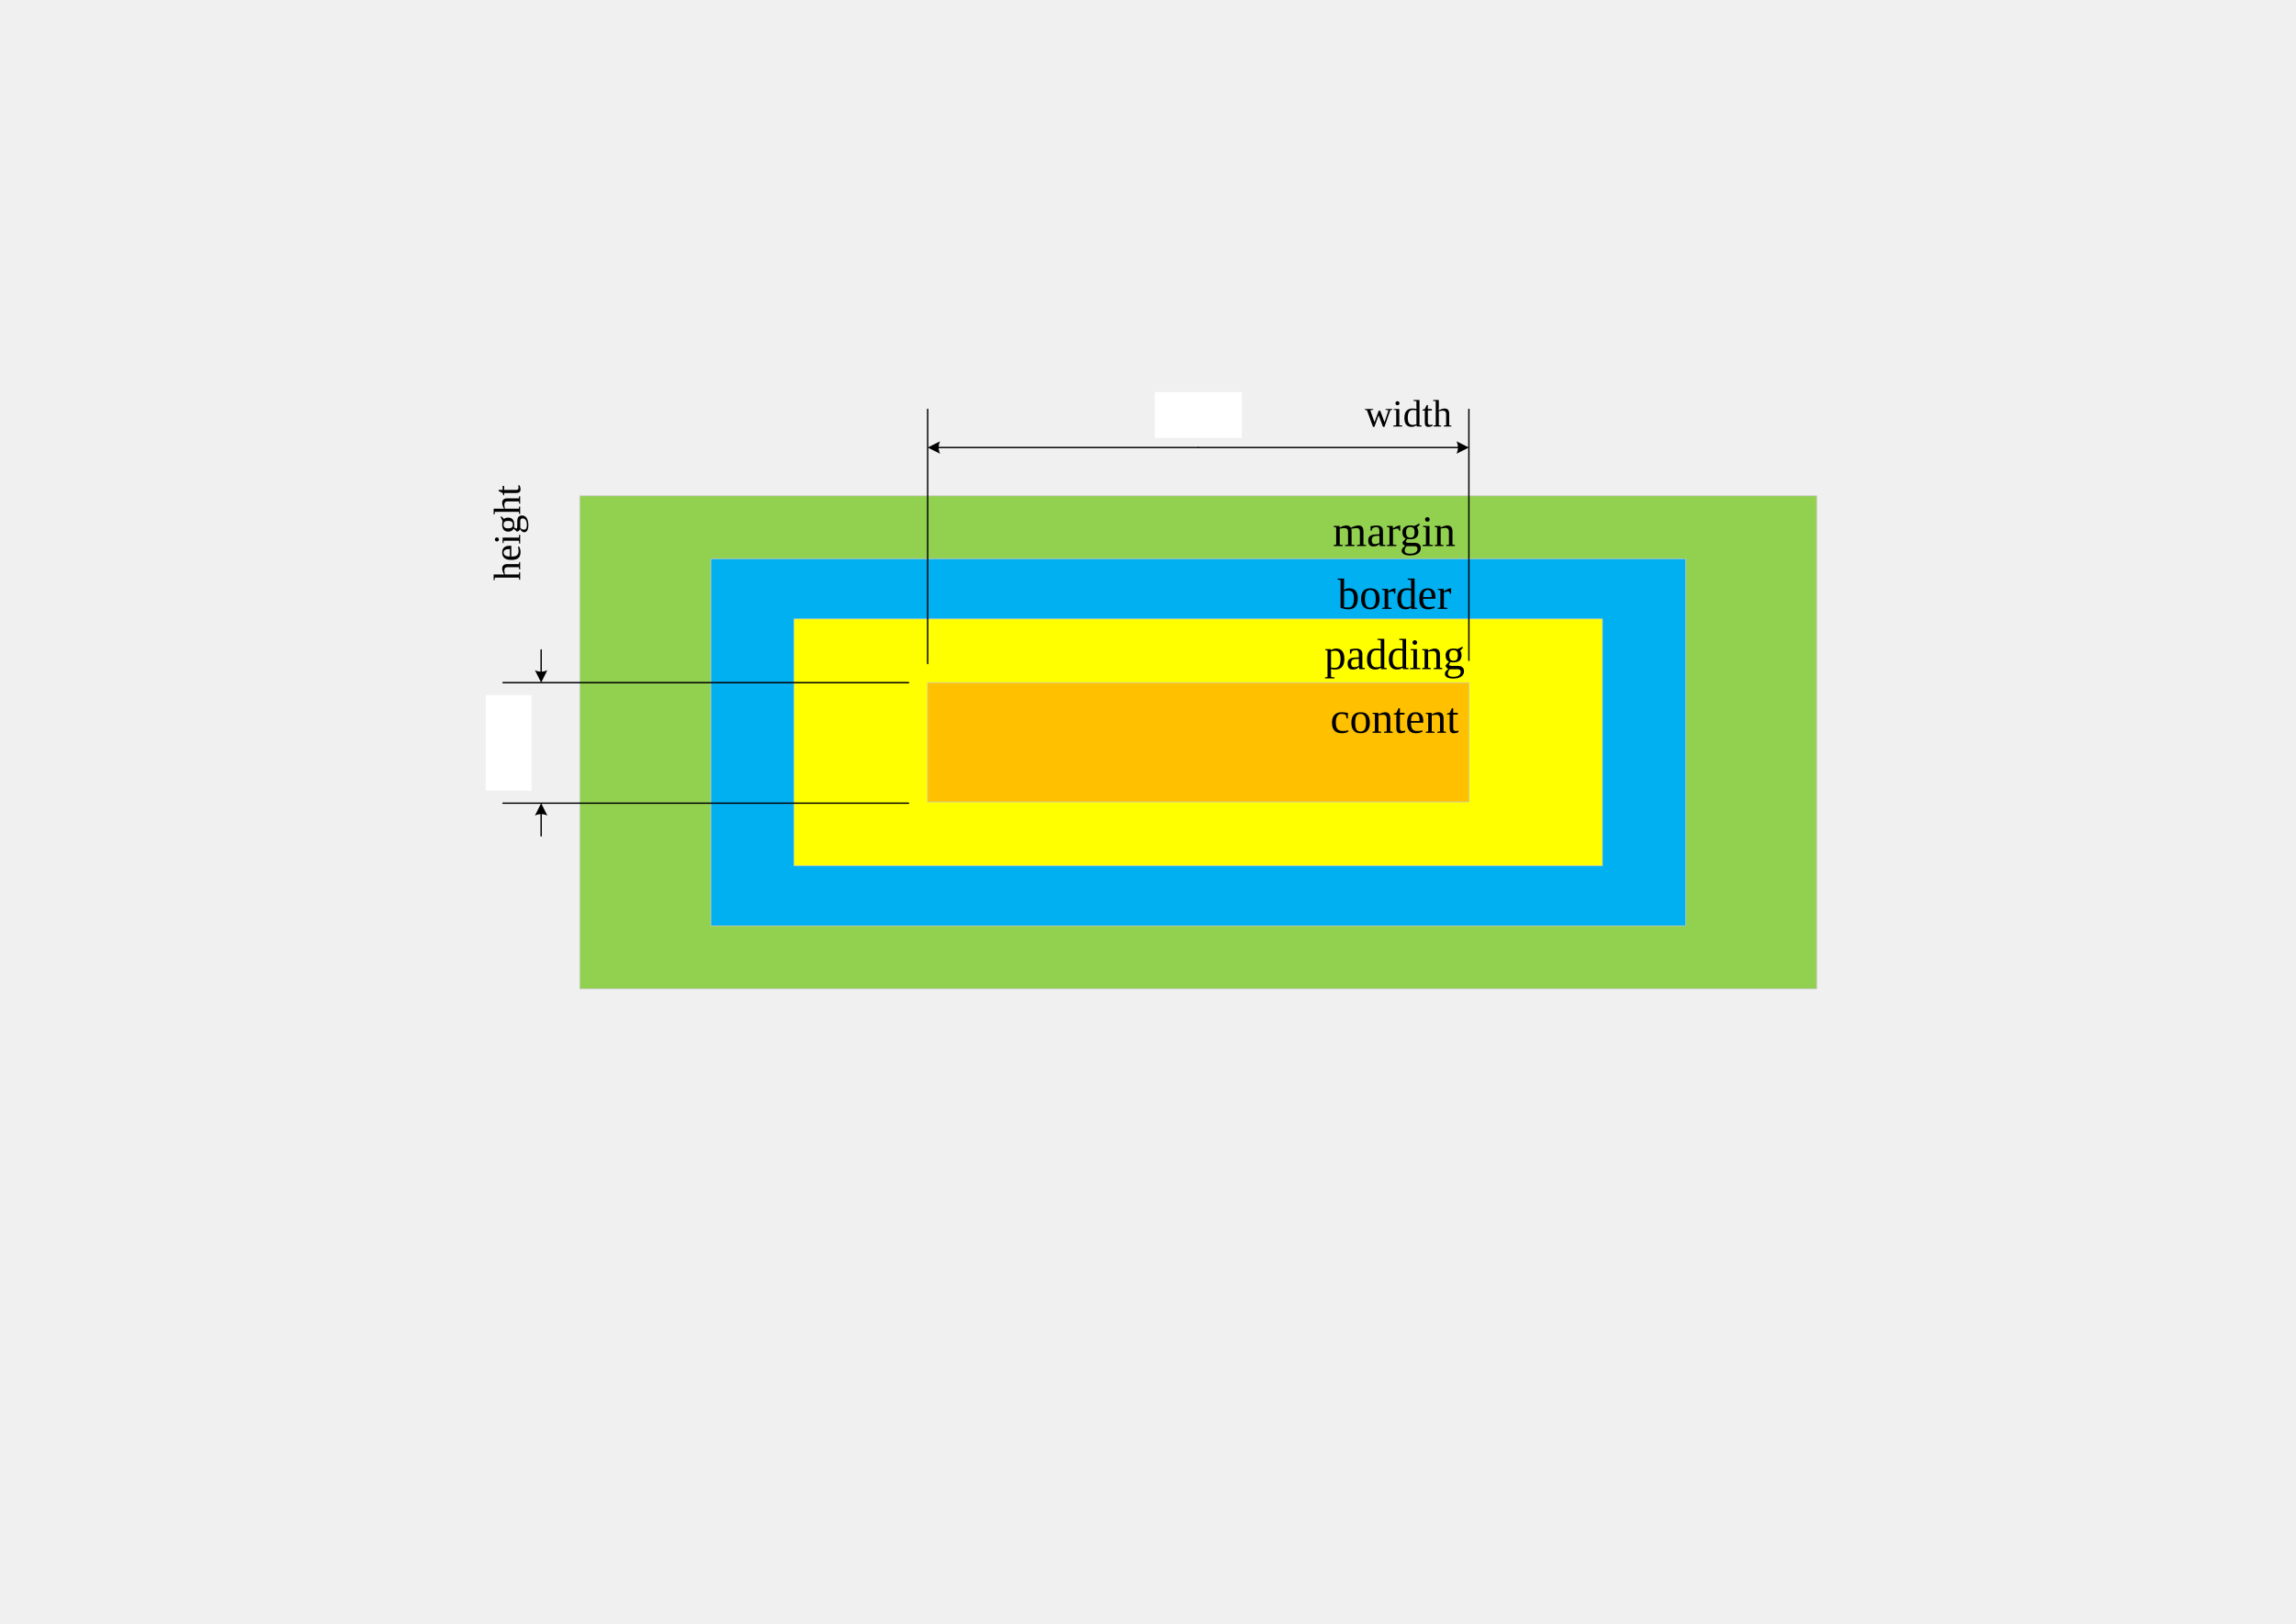
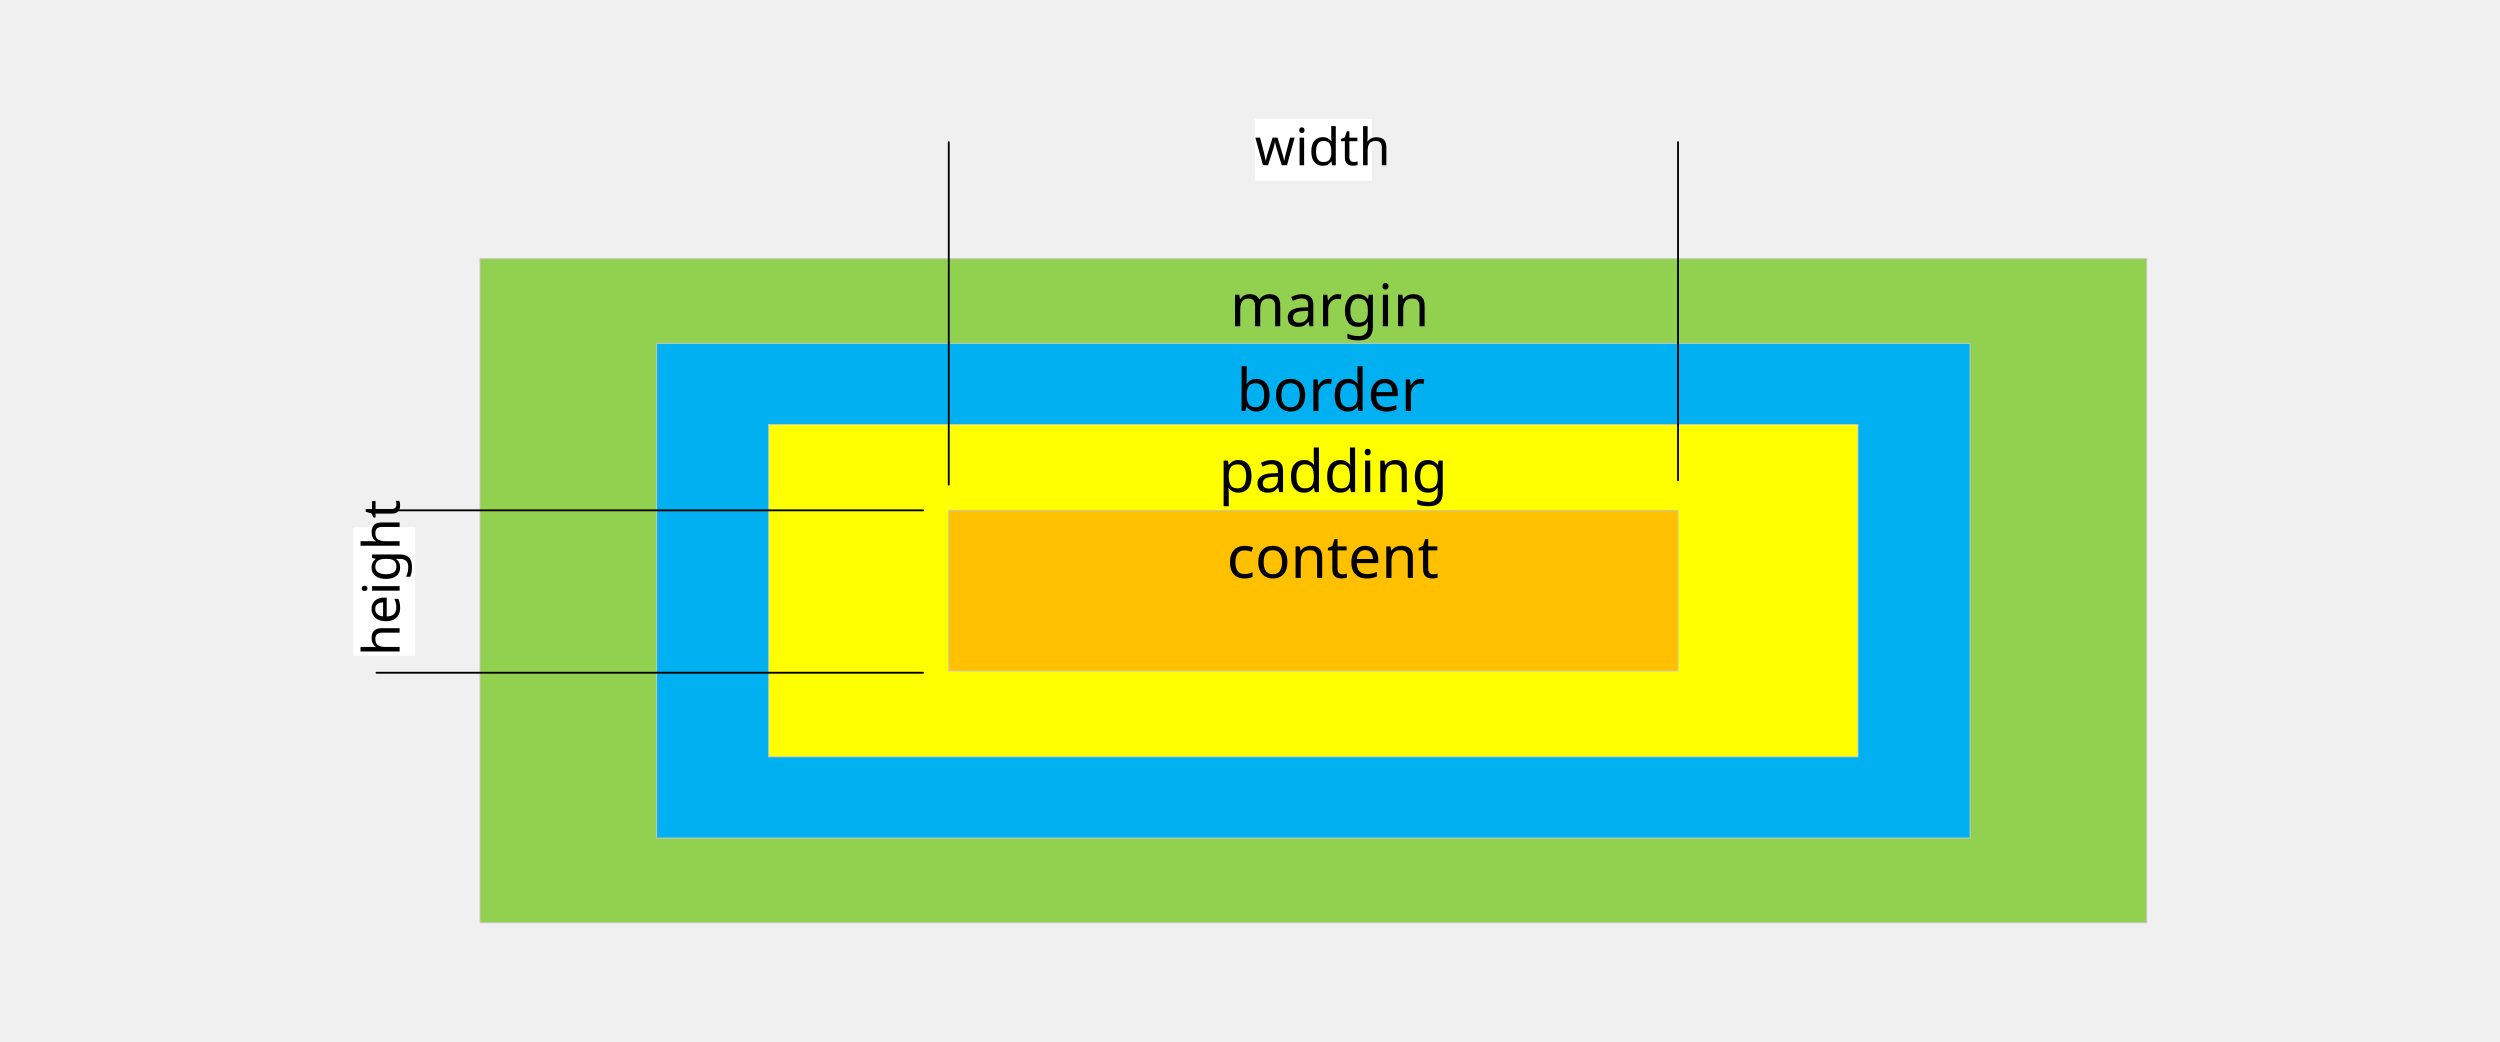
- <svg xmlns="http://www.w3.org/2000/svg" xmlns:ns1="http://schemas.microsoft.com/visio/2003/SVGExtensions/" xmlns:xlink="http://www.w3.org/1999/xlink" width="11.693in" height="8.268in" viewBox="0 0 841.89 595.276" xml:space="preserve" color-interpolation-filters="sRGB" class="st12">
-   <ns1:documentProperties ns1:langID="2052" ns1:metric="true" ns1:viewMarkup="false">
+ <svg xmlns="http://www.w3.org/2000/svg" xmlns:ns1="http://schemas.microsoft.com/visio/2003/SVGExtensions/" version="1.1" id="图层_1" x="0px" y="0px" width="680.315px" height="283.465px" viewBox="80.787 155.914 680.315 283.465" enable-background="new 80.787 155.914 680.315 283.465" xml:space="preserve">
+   <ns1:documentProperties ns1:viewMarkup="false" ns1:metric="true" ns1:langID="2052">
    <ns1:userDefs>
-       <ns1:ud ns1:nameU="msvSubprocessMaster" ns1:prompt="" ns1:val="VT4(Rectangle)" />
-       <ns1:ud ns1:nameU="msvNoAutoConnect" ns1:val="VT0(1):26" />
+       <ns1:ud ns1:val="VT4(Rectangle)" ns1:prompt="" ns1:nameU="msvSubprocessMaster" />
+       <ns1:ud ns1:val="VT0(1):26" ns1:nameU="msvNoAutoConnect" />
    </ns1:userDefs>
  </ns1:documentProperties>
-   <style type="text/css">
- 	
- 		.st1 {fill:#92d050;stroke:#c7c8c8;stroke-width:0.25}
- 		.st2 {fill:#000000;font-family:Times New Roman;font-size:1.333em}
- 		.st3 {fill:#00b0f0;stroke:#c7c8c8;stroke-width:0.25}
- 		.st4 {fill:#ffff00;stroke:#c7c8c8;stroke-width:0.25}
- 		.st5 {fill:#ffc000;stroke:#c7c8c8;stroke-width:0.25}
- 		.st6 {fill:#000000;fill-opacity:1;stroke:#000000;stroke-opacity:1;stroke-width:0.217}
- 		.st7 {fill:#4672c4}
- 		.st8 {stroke:#000000;stroke-linecap:round;stroke-linejoin:round;stroke-width:0.5}
- 		.st9 {marker-end:url(#mrkr5-17);stroke:#000000;stroke-linecap:round;stroke-linejoin:round;stroke-width:0.5}
- 		.st10 {fill:#ffffff;stroke:none;stroke-linecap:butt;stroke-width:7.2}
- 		.st11 {fill:#000000;font-family:Times New Roman;font-size:1.167em}
- 		.st12 {fill:none;fill-rule:evenodd;font-size:12px;overflow:visible;stroke-linecap:square;stroke-miterlimit:3}
- 	
- 	</style>
-   <defs id="Markers">
-     <g id="lend5">
-       <path d="M 2 1 L 0 0 L 1.981 -0.993 C 1.672 -0.365 1.673 0.373 1.985 1 " style="stroke:none" />
-     </g>
-     <marker id="mrkr5-17" class="st6" ns1:arrowType="5" ns1:arrowSize="1" ns1:setback="8.05" refX="-8.05" orient="auto" markerUnits="strokeWidth" overflow="visible">
-       <use xlink:href="#lend5" transform="scale(-4.6,-4.6) " />
-     </marker>
-   </defs>
-   <g ns1:mID="0" ns1:index="1" ns1:groupContext="foregroundPage">
+   <g>
    <ns1:userDefs>
-       <ns1:ud ns1:nameU="msvThemeOrder" ns1:val="VT0(0):26" />
-       <ns1:ud ns1:nameU="LPrec" ns1:val="VT0(2):26" />
-       <ns1:ud ns1:nameU="LUnits" ns1:val="VT0(0):26" />
-       <ns1:ud ns1:nameU="ShowUnits" ns1:val="VT0(0):26" />
+       <ns1:ud ns1:val="VT0(0):26" ns1:nameU="msvThemeOrder" />
+       <ns1:ud ns1:val="VT0(2):26" ns1:nameU="LPrec" />
+       <ns1:ud ns1:val="VT0(0):26" ns1:nameU="LUnits" />
+       <ns1:ud ns1:val="VT0(0):26" ns1:nameU="ShowUnits" />
    </ns1:userDefs>
-     <ns1:pageProperties ns1:drawingScale="0.0393701" ns1:pageScale="0.0393701" ns1:drawingUnits="24" ns1:shadowOffsetX="8.50394" ns1:shadowOffsetY="-8.50394" />
-     <ns1:layer ns1:name="尺寸" ns1:index="0" />
-     <g id="shape1-1" ns1:mID="1" ns1:groupContext="shape" transform="translate(212.598,-232.795)">
-       <ns1:userDefs>
-         <ns1:ud ns1:nameU="visVersion" ns1:val="VT0(15):26" />
-       </ns1:userDefs>
-       <ns1:textBlock ns1:margins="rect(4,4,4,4)" ns1:tabSpace="42.5197" ns1:verticalAlign="0" />
-       <ns1:textRect cx="226.772" cy="504.921" width="453.55" height="180.709" />
-       <rect x="0" y="414.567" width="453.543" height="180.709" class="st1" />
-       <text x="204.11" y="432.97" class="st2" ns1:langID="2052">
-         <ns1:paragraph ns1:horizAlign="1" />
-         <ns1:tabList />margin</text>
-     </g>
-     <g id="shape2-4" ns1:mID="2" ns1:groupContext="shape" transform="translate(260.66,-255.839)">
-       <ns1:userDefs>
-         <ns1:ud ns1:nameU="visVersion" ns1:val="VT0(15):26" />
-       </ns1:userDefs>
-       <ns1:textBlock ns1:margins="rect(4,4,4,4)" ns1:tabSpace="42.5197" ns1:verticalAlign="0" />
-       <ns1:textRect cx="178.71" cy="527.965" width="357.43" height="134.621" />
-       <rect x="0" y="460.655" width="357.42" height="134.621" class="st3" />
-       <text x="157.83" y="479.06" class="st2" ns1:langID="2052">
-         <ns1:paragraph ns1:horizAlign="1" />
-         <ns1:tabList />border</text>
-     </g>
-     <g id="shape3-7" ns1:mID="3" ns1:groupContext="shape" transform="translate(291.164,-277.929)">
-       <ns1:userDefs>
-         <ns1:ud ns1:nameU="visVersion" ns1:val="VT0(15):26" />
-       </ns1:userDefs>
-       <ns1:textBlock ns1:margins="rect(4,4,4,4)" ns1:tabSpace="42.5197" ns1:verticalAlign="0" />
-       <ns1:textRect cx="148.206" cy="550.055" width="296.42" height="90.442" />
-       <rect x="0" y="504.834" width="296.412" height="90.442" class="st4" />
-       <text x="122.43" y="523.23" class="st2" ns1:langID="2052">
-         <ns1:paragraph ns1:horizAlign="1" />
-         <ns1:tabList />padding</text>
-     </g>
-     <g id="shape4-10" ns1:mID="4" ns1:groupContext="shape" transform="translate(340.13,-301.279)">
-       <ns1:userDefs>
-         <ns1:ud ns1:nameU="visVersion" ns1:val="VT0(15):26" />
-       </ns1:userDefs>
-       <ns1:textBlock ns1:margins="rect(4,4,4,4)" ns1:tabSpace="42.5197" ns1:verticalAlign="0" />
-       <ns1:textRect cx="99.24" cy="573.405" width="198.49" height="43.741" />
-       <rect x="0" y="551.534" width="198.481" height="43.741" class="st5" />
-       <text x="75.69" y="569.93" class="st2" ns1:langID="2052">
-         <ns1:paragraph ns1:horizAlign="1" />
-         <ns1:tabList />content</text>
-     </g>
-     <g id="group5-13" transform="translate(-255.146,294.449) rotate(-90)" ns1:mID="5" ns1:groupContext="group" ns1:layerMember="0">
+     <ns1:pageProperties ns1:shadowOffsetY="-8.50394" ns1:shadowOffsetX="8.50394" ns1:drawingUnits="24" ns1:pageScale="0.0393701" ns1:drawingScale="0.0393701">
+ 		</ns1:pageProperties>
+     <ns1:layer ns1:index="0" ns1:name="尺寸" />
+     <g id="shape1-1" transform="translate(212.598,-232.795)">
+       <ns1:userDefs>
+         <ns1:ud ns1:val="VT0(15):26" ns1:nameU="visVersion" />
+       </ns1:userDefs>
+       <ns1:textBlock ns1:verticalAlign="0" ns1:tabSpace="42.5197" ns1:margins="rect(4,4,4,4)" />
+       <ns1:textRect height="180.709" width="453.55" cy="504.921" cx="226.772" />
+       <rect x="-1.188" y="459.096" fill="#92D050" stroke="#C7C8C8" stroke-width="0.25" stroke-linecap="square" stroke-miterlimit="3" width="453.543" height="180.708" />
+       <text transform="matrix(1 0 0 1 202.9225 477.4988)" enable-background="new    " font-family="'TimesNewRomanPSMT'" font-size="16">margin<ns1:paragraph ns1:horizAlign="1" />
+         <ns1:tabList />
+       </text>
+     </g>
+     <g id="shape2-4" transform="translate(260.66,-255.839)">
+       <ns1:userDefs>
+         <ns1:ud ns1:val="VT0(15):26" ns1:nameU="visVersion" />
+       </ns1:userDefs>
+       <ns1:textBlock ns1:verticalAlign="0" ns1:tabSpace="42.5197" ns1:margins="rect(4,4,4,4)" />
+       <ns1:textRect height="134.621" width="357.43" cy="527.965" cx="178.71" />
+       <rect x="-1.187" y="505.184" fill="#00B0F0" stroke="#C7C8C8" stroke-width="0.25" stroke-linecap="square" stroke-miterlimit="3" width="357.42" height="134.621" />
+       <text transform="matrix(1 0 0 1 156.6427 523.5887)" enable-background="new    " font-family="'TimesNewRomanPSMT'" font-size="16">border<ns1:paragraph ns1:horizAlign="1" />
+         <ns1:tabList />
+       </text>
+     </g>
+     <g id="shape3-7" transform="translate(291.164,-277.929)">
+       <ns1:userDefs>
+         <ns1:ud ns1:val="VT0(15):26" ns1:nameU="visVersion" />
+       </ns1:userDefs>
+       <ns1:textBlock ns1:verticalAlign="0" ns1:tabSpace="42.5197" ns1:margins="rect(4,4,4,4)" />
+       <ns1:textRect height="90.442" width="296.42" cy="550.055" cx="148.206" />
+       <rect x="-1.187" y="549.363" fill="#FFFF00" stroke="#C7C8C8" stroke-width="0.25" stroke-linecap="square" stroke-miterlimit="3" width="296.412" height="90.441" />
+       <text transform="matrix(1 0 0 1 121.2422 567.7588)" enable-background="new    " font-family="'TimesNewRomanPSMT'" font-size="16">padding<ns1:paragraph ns1:horizAlign="1" />
+         <ns1:tabList />
+       </text>
+     </g>
+     <g id="shape4-10" transform="translate(340.13,-301.279)">
+       <ns1:userDefs>
+         <ns1:ud ns1:val="VT0(15):26" ns1:nameU="visVersion" />
+       </ns1:userDefs>
+       <ns1:textBlock ns1:verticalAlign="0" ns1:tabSpace="42.5197" ns1:margins="rect(4,4,4,4)" />
+       <ns1:textRect height="43.741" width="198.49" cy="573.405" cx="99.24" />
+       <rect x="-1.188" y="596.063" fill="#FFC000" stroke="#C7C8C8" stroke-width="0.25" stroke-linecap="square" stroke-miterlimit="3" width="198.481" height="43.741" />
+       <text transform="matrix(1 0 0 1 74.5023 614.4589)" enable-background="new    " font-family="'TimesNewRomanPSMT'" font-size="16">content<ns1:paragraph ns1:horizAlign="1" />
+         <ns1:tabList />
+       </text>
+     </g>
+     <g id="group5-13" transform="translate(-255.146,294.449) rotate(-90)">
      <ns1:custProps>
-         <ns1:cp ns1:nameU="LPrec" ns1:lbl="精度" ns1:type="1" ns1:format="0;0.0;0.00;0.000;0.0000" ns1:invis="false" ns1:langID="2052" ns1:val="VT4(0.00)" />
-         <ns1:cp ns1:nameU="LUnits" ns1:lbl="单位" ns1:type="1" ns1:format="使用绘图页的单位;英尺-英寸(1'-0&quot;);英尺(1.00');英寸;英尺(1.00ft);英里;毫米;厘米;米;千米" ns1:invis="false" ns1:langID="2052" ns1:val="VT4(使用绘图页的单位)" />
-         <ns1:cp ns1:nameU="ShowUnits" ns1:lbl="单位显示" ns1:type="1" ns1:format="不显示单位;显示单位" ns1:invis="false" ns1:langID="2052" ns1:val="VT4(不显示单位)" />
-         <ns1:cp ns1:nameU="Extensions" ns1:lbl="延长线" ns1:type="1" ns1:format="&#10;    两者;End only;Begin only;Neither" ns1:invis="true" ns1:langID="2052" ns1:val="VT4(两者)" />
-         <ns1:cp ns1:nameU="Angle" ns1:lbl="角度" ns1:type="2" ns1:invis="false" ns1:langID="2052" ns1:val="VT0(1.5707963267949):37" />
-         <ns1:cp ns1:nameU="Angle" ns1:lbl="" ns1:prompt="" ns1:type="0" ns1:format="" ns1:sortKey="" ns1:invis="false" ns1:ask="false" ns1:langID="0" ns1:cal="0" ns1:val="VT0(1.5707963267949):32" />
+         <ns1:cp ns1:invis="false" ns1:type="1" ns1:format="0;0.0;0.00;0.000;0.0000" ns1:lbl="精度" ns1:val="VT4(0.00)" ns1:nameU="LPrec" ns1:langID="2052">
+ 				</ns1:cp>
+         <ns1:cp ns1:invis="false" ns1:type="1" ns1:format="使用绘图页的单位;英尺-英寸(1'-0&quot;);英尺(1.00');英寸;英尺(1.00ft);英里;毫米;厘米;米;千米" ns1:lbl="单位" ns1:val="VT4(使用绘图页的单位)" ns1:nameU="LUnits" ns1:langID="2052">
+ 				</ns1:cp>
+         <ns1:cp ns1:invis="false" ns1:type="1" ns1:format="不显示单位;显示单位" ns1:lbl="单位显示" ns1:val="VT4(不显示单位)" ns1:nameU="ShowUnits" ns1:langID="2052">
+ 				</ns1:cp>
+         <ns1:cp ns1:invis="true" ns1:type="1" ns1:format="     两者;End only;Begin only;Neither" ns1:lbl="延长线" ns1:val="VT4(两者)" ns1:nameU="Extensions" ns1:langID="2052" />
+         <ns1:cp ns1:invis="false" ns1:type="2" ns1:lbl="角度" ns1:val="VT0(1.5707963267949):37" ns1:nameU="Angle" ns1:langID="2052" />
+         <ns1:cp ns1:sortKey="" ns1:ask="false" ns1:invis="false" ns1:cal="0" ns1:type="0" ns1:format="" ns1:lbl="" ns1:val="VT0(1.5707963267949):32" ns1:prompt="" ns1:nameU="Angle" ns1:langID="0">
+ 				</ns1:cp>
      </ns1:custProps>
      <ns1:userDefs>
-         <ns1:ud ns1:nameU="AntiScale" ns1:val="VT0(1):26" />
-         <ns1:ud ns1:nameU="LUnitsFactor" ns1:val="VT0(0):24" />
-         <ns1:ud ns1:nameU="FormatString" ns1:val="VT4(0.00)" />
-         <ns1:ud ns1:nameU="LengthText" ns1:val="VT4(25.00)" />
-         <ns1:ud ns1:nameU="Length" ns1:val="VT0(0.98425196850394):24" />
-         <ns1:ud ns1:nameU="LPFString" ns1:prompt="Linear Precision Formatting String" ns1:val="VT4(0.00)" />
-         <ns1:ud ns1:nameU="LPrec" ns1:val="VT0(2):26" />
-         <ns1:ud ns1:nameU="LPrecInd" ns1:val="VT0(2):26" />
-         <ns1:ud ns1:nameU="LPrecVal" ns1:val="VT4(0.00)" />
-         <ns1:ud ns1:nameU="LUnits" ns1:val="VT0(0):26" />
-         <ns1:ud ns1:nameU="LUnitsInd" ns1:prompt="0=Dwg, 1=Arch, 2=Dec Ft, 3+ = other" ns1:val="VT0(0):26" />
-         <ns1:ud ns1:nameU="LUnitsVal" ns1:val="VT4(使用绘图页的单位)" />
-         <ns1:ud ns1:nameU="ShowUnits" ns1:val="VT0(0):26" />
-         <ns1:ud ns1:nameU="ShowUnitsInd" ns1:val="VT0(0):26" />
-         <ns1:ud ns1:nameU="ShowUnitsVal" ns1:val="VT4(不显示单位)" />
-         <ns1:ud ns1:nameU="FeetInch" ns1:val="VT0(0):26" />
-         <ns1:ud ns1:nameU="Feet" ns1:val="VT0(0):26" />
-         <ns1:ud ns1:nameU="Inch" ns1:val="VT0(0):26" />
-         <ns1:ud ns1:nameU="InchPrec" ns1:val="VT0(16):26" />
-         <ns1:ud ns1:nameU="Length2" ns1:val="VT0(0.49212598425197):24" />
-         <ns1:ud ns1:nameU="Length3" ns1:val="VT0(0.49212598425197):24" />
-         <ns1:ud ns1:nameU="Length4" ns1:val="VT0(0.49212598425197):24" />
-         <ns1:ud ns1:nameU="LengthText2" ns1:val="VT4(12.50)" />
-         <ns1:ud ns1:nameU="LengthText3" ns1:val="VT4(12.50)" />
-         <ns1:ud ns1:nameU="LengthText4" ns1:val="VT4(12.50)" />
-         <ns1:ud ns1:nameU="FeetInch2" ns1:val="VT0(0):26" />
-         <ns1:ud ns1:nameU="FeetInch3" ns1:val="VT0(0):26" />
-         <ns1:ud ns1:nameU="FeetInch4" ns1:val="VT0(0):26" />
-         <ns1:ud ns1:nameU="Feet2" ns1:val="VT0(0):26" />
-         <ns1:ud ns1:nameU="Feet3" ns1:val="VT0(0):26" />
-         <ns1:ud ns1:nameU="Feet4" ns1:val="VT0(0):26" />
-         <ns1:ud ns1:nameU="Inch2" ns1:val="VT0(0):26" />
-         <ns1:ud ns1:nameU="Inch3" ns1:val="VT0(0):26" />
-         <ns1:ud ns1:nameU="Inch4" ns1:val="VT0(0):26" />
-         <ns1:ud ns1:nameU="LocEndX" ns1:val="VT0(0.98425196850394):1" />
-         <ns1:ud ns1:nameU="LocEndY" ns1:val="VT0(-3.4364973807511E-15):1" />
-         <ns1:ud ns1:nameU="TextAng" ns1:val="VT0(0):37" />
-         <ns1:ud ns1:nameU="visObjectType" ns1:val="VT0(105):26" />
-         <ns1:ud ns1:nameU="DrawingUnitFactor" ns1:val="VT0(0):24" />
-         <ns1:ud ns1:nameU="visVersion" ns1:val="VT0(15):26" />
-         <ns1:ud ns1:nameU="visLocalFormat" ns1:val="VT4(0.0)" />
-         <ns1:ud ns1:nameU="LengthText" ns1:prompt="" ns1:val="VT4(15.59)" />
-         <ns1:ud ns1:nameU="Length" ns1:prompt="" ns1:val="VT0(0.61379718358741):24" />
-         <ns1:ud ns1:nameU="Length2" ns1:prompt="" ns1:val="VT0(0.30689859179371):24" />
-         <ns1:ud ns1:nameU="Length3" ns1:prompt="" ns1:val="VT0(0.30689859179371):24" />
-         <ns1:ud ns1:nameU="Length4" ns1:prompt="" ns1:val="VT0(0.30689859179371):24" />
-         <ns1:ud ns1:nameU="LengthText2" ns1:prompt="" ns1:val="VT4(7.80)" />
-         <ns1:ud ns1:nameU="LengthText3" ns1:prompt="" ns1:val="VT4(7.80)" />
-         <ns1:ud ns1:nameU="LengthText4" ns1:prompt="" ns1:val="VT4(7.80)" />
-         <ns1:ud ns1:nameU="LocEndX" ns1:prompt="" ns1:val="VT0(0.61379718358741):1" />
-         <ns1:ud ns1:nameU="LocEndY" ns1:prompt="" ns1:val="VT0(-0.00038725070468178):1" />
-       </ns1:userDefs>
-       <g id="shape6-14" ns1:mID="6" ns1:groupContext="shape" ns1:layerMember="0">
-         <ns1:textBlock ns1:margins="rect(0,0,0,0)" ns1:tabSpace="42.5197" />
-         <ns1:textRect cx="-25.997" cy="435.571" width="28.01" height="16.803" />
-       </g>
-       <g id="shape7-18" ns1:mID="7" ns1:groupContext="shape" ns1:layerMember="0">
-         <ns1:textBlock ns1:margins="rect(0,0,0,0)" ns1:tabSpace="42.5197" />
-         <ns1:textRect cx="-25.997" cy="417.571" width="28.01" height="16.803" />
-       </g>
-       <g id="shape8-21" ns1:mID="8" ns1:groupContext="shape" ns1:layerMember="0">
-         <ns1:textBlock ns1:margins="rect(0,0,0,0)" ns1:tabSpace="42.5197" />
-         <ns1:textRect cx="-25.997" cy="399.571" width="28.01" height="16.803" />
-       </g>
-       <g id="shape9-24" ns1:mID="9" ns1:groupContext="shape" ns1:layerMember="0">
-         <ns1:textBlock ns1:margins="rect(0,0,0,0)" ns1:tabSpace="42.5197" />
-         <ns1:textRect cx="22.097" cy="441.669" width="38.5" height="16.803" />
-         <path d="M0 439.57 L0 588.28 L0 439.57 ZM44.19 439.57 L44.19 588.3 L44.19 439.57 Z" class="st7" />
-         <path d="M0 439.57 L0 588.28 L0 439.57" class="st8" />
-         <path d="M44.19 439.57 L44.19 588.3 L44.19 439.57" class="st8" />
-         <path d="M-12 453.57 L-4.02 453.57" class="st9" />
-         <path d="M56.19 453.57 L48.22 453.57" class="st9" />
-         <rect ns1:rectContext="textBkgnd" x="4.6" y="433.27" width="34.993" height="16.8" class="st10" />
-         <text x="4.6" y="445.87" class="st11" ns1:langID="2052">
-           <ns1:paragraph ns1:horizAlign="1" />
-           <ns1:tabList />height</text>
-       </g>
-     </g>
-     <g id="group10-36" transform="translate(340.157,-345.02)" ns1:mID="10" ns1:groupContext="group" ns1:layerMember="0">
+         <ns1:ud ns1:val="VT0(1):26" ns1:nameU="AntiScale" />
+         <ns1:ud ns1:val="VT0(0):24" ns1:nameU="LUnitsFactor" />
+         <ns1:ud ns1:val="VT4(0.00)" ns1:nameU="FormatString" />
+         <ns1:ud ns1:val="VT4(25.00)" ns1:nameU="LengthText" />
+         <ns1:ud ns1:val="VT0(0.98425196850394):24" ns1:nameU="Length" />
+         <ns1:ud ns1:val="VT4(0.00)" ns1:prompt="Linear Precision Formatting String" ns1:nameU="LPFString" />
+         <ns1:ud ns1:val="VT0(2):26" ns1:nameU="LPrec" />
+         <ns1:ud ns1:val="VT0(2):26" ns1:nameU="LPrecInd" />
+         <ns1:ud ns1:val="VT4(0.00)" ns1:nameU="LPrecVal" />
+         <ns1:ud ns1:val="VT0(0):26" ns1:nameU="LUnits" />
+         <ns1:ud ns1:val="VT0(0):26" ns1:prompt="0=Dwg, 1=Arch, 2=Dec Ft, 3+ = other" ns1:nameU="LUnitsInd" />
+         <ns1:ud ns1:val="VT4(使用绘图页的单位)" ns1:nameU="LUnitsVal" />
+         <ns1:ud ns1:val="VT0(0):26" ns1:nameU="ShowUnits" />
+         <ns1:ud ns1:val="VT0(0):26" ns1:nameU="ShowUnitsInd" />
+         <ns1:ud ns1:val="VT4(不显示单位)" ns1:nameU="ShowUnitsVal" />
+         <ns1:ud ns1:val="VT0(0):26" ns1:nameU="FeetInch" />
+         <ns1:ud ns1:val="VT0(0):26" ns1:nameU="Feet" />
+         <ns1:ud ns1:val="VT0(0):26" ns1:nameU="Inch" />
+         <ns1:ud ns1:val="VT0(16):26" ns1:nameU="InchPrec" />
+         <ns1:ud ns1:val="VT0(0.49212598425197):24" ns1:nameU="Length2" />
+         <ns1:ud ns1:val="VT0(0.49212598425197):24" ns1:nameU="Length3" />
+         <ns1:ud ns1:val="VT0(0.49212598425197):24" ns1:nameU="Length4" />
+         <ns1:ud ns1:val="VT4(12.50)" ns1:nameU="LengthText2" />
+         <ns1:ud ns1:val="VT4(12.50)" ns1:nameU="LengthText3" />
+         <ns1:ud ns1:val="VT4(12.50)" ns1:nameU="LengthText4" />
+         <ns1:ud ns1:val="VT0(0):26" ns1:nameU="FeetInch2" />
+         <ns1:ud ns1:val="VT0(0):26" ns1:nameU="FeetInch3" />
+         <ns1:ud ns1:val="VT0(0):26" ns1:nameU="FeetInch4" />
+         <ns1:ud ns1:val="VT0(0):26" ns1:nameU="Feet2" />
+         <ns1:ud ns1:val="VT0(0):26" ns1:nameU="Feet3" />
+         <ns1:ud ns1:val="VT0(0):26" ns1:nameU="Feet4" />
+         <ns1:ud ns1:val="VT0(0):26" ns1:nameU="Inch2" />
+         <ns1:ud ns1:val="VT0(0):26" ns1:nameU="Inch3" />
+         <ns1:ud ns1:val="VT0(0):26" ns1:nameU="Inch4" />
+         <ns1:ud ns1:val="VT0(0.98425196850394):1" ns1:nameU="LocEndX" />
+         <ns1:ud ns1:val="VT0(-3.4364973807511E-15):1" ns1:nameU="LocEndY" />
+         <ns1:ud ns1:val="VT0(0):37" ns1:nameU="TextAng" />
+         <ns1:ud ns1:val="VT0(105):26" ns1:nameU="visObjectType" />
+         <ns1:ud ns1:val="VT0(0):24" ns1:nameU="DrawingUnitFactor" />
+         <ns1:ud ns1:val="VT0(15):26" ns1:nameU="visVersion" />
+         <ns1:ud ns1:val="VT4(0.0)" ns1:nameU="visLocalFormat" />
+         <ns1:ud ns1:val="VT4(15.59)" ns1:prompt="" ns1:nameU="LengthText" />
+         <ns1:ud ns1:val="VT0(0.61379718358741):24" ns1:prompt="" ns1:nameU="Length" />
+         <ns1:ud ns1:val="VT0(0.30689859179371):24" ns1:prompt="" ns1:nameU="Length2" />
+         <ns1:ud ns1:val="VT0(0.30689859179371):24" ns1:prompt="" ns1:nameU="Length3" />
+         <ns1:ud ns1:val="VT0(0.30689859179371):24" ns1:prompt="" ns1:nameU="Length4" />
+         <ns1:ud ns1:val="VT4(7.80)" ns1:prompt="" ns1:nameU="LengthText2" />
+         <ns1:ud ns1:val="VT4(7.80)" ns1:prompt="" ns1:nameU="LengthText3" />
+         <ns1:ud ns1:val="VT4(7.80)" ns1:prompt="" ns1:nameU="LengthText4" />
+         <ns1:ud ns1:val="VT0(0.61379718358741):1" ns1:prompt="" ns1:nameU="LocEndX" />
+         <ns1:ud ns1:val="VT0(-0.00038725070468178):1" ns1:prompt="" ns1:nameU="LocEndY" />
+       </ns1:userDefs>
+       <g id="shape6-14">
+         <ns1:textBlock ns1:tabSpace="42.5197" ns1:margins="rect(0,0,0,0)" />
+         <ns1:textRect height="16.803" width="28.01" cy="435.571" cx="-25.997" />
+       </g>
+       <g id="shape7-18">
+         <ns1:textBlock ns1:tabSpace="42.5197" ns1:margins="rect(0,0,0,0)" />
+         <ns1:textRect height="16.803" width="28.01" cy="417.571" cx="-25.997" />
+       </g>
+       <g id="shape8-21">
+         <ns1:textBlock ns1:tabSpace="42.5197" ns1:margins="rect(0,0,0,0)" />
+         <ns1:textRect height="16.803" width="28.01" cy="399.571" cx="-25.997" />
+       </g>
+       <g id="shape9-24">
+         <ns1:textBlock ns1:tabSpace="42.5197" ns1:margins="rect(0,0,0,0)" />
+         <ns1:textRect height="16.803" width="38.5" cy="441.669" cx="22.097" />
+         <path fill="#4672C4" d="M-44.529,438.382v148.71V438.382z M-0.339,438.382v148.73V438.382z" />
+         <path fill="none" stroke="#000000" stroke-width="0.5" stroke-linecap="round" stroke-linejoin="round" stroke-miterlimit="3" d="     M-44.529,438.382v148.71V438.382" />
+         <path fill="none" stroke="#000000" stroke-width="0.5" stroke-linecap="round" stroke-linejoin="round" stroke-miterlimit="3" d="     M-0.339,438.382v148.73V438.382" />
+         <path fill="none" d="" />
+         <g transform="scale(-4.6,-4.6) ">
+           <g id="lend5">
+             <path d="M-49.124,450.083l4.6,2.3l-4.557,2.285c0.712-1.447,0.709-3.143-0.008-4.586" />
+           </g>
+         </g>
+         <path d="M-48.548,452.382" />
+         <path fill="none" d="" />
+         <g transform="scale(-4.6,-4.6) ">
+           <g id="lend5_1_">
+             <path d="M4.266,454.682l-4.6-2.3l4.557-2.285c-0.712,1.446-0.709,3.143,0.008,4.586" />
+           </g>
+         </g>
+         <path d="M3.69,452.382" />
+         <rect x="-30.832" y="422.986" transform="matrix(-2.547107e-006 -1 1 -2.547107e-006 -462.9141 418.0519)" fill="#FFFFFF" width="16.8" height="34.993" />
+         <text transform="matrix(1 0 0 1 -39.9292 444.6821)" enable-background="new    " font-family="'TimesNewRomanPSMT'" font-size="14">height<ns1:paragraph ns1:horizAlign="1" />
+           <ns1:tabList />
+         </text>
+       </g>
+     </g>
+     <g id="group10-36" transform="translate(340.157,-345.02)">
      <ns1:custProps>
-         <ns1:cp ns1:nameU="LPrec" ns1:lbl="精度" ns1:type="1" ns1:format="0;0.0;0.00;0.000;0.0000" ns1:invis="false" ns1:langID="2052" ns1:val="VT4(0.00)" />
-         <ns1:cp ns1:nameU="LUnits" ns1:lbl="单位" ns1:type="1" ns1:format="使用绘图页的单位;英尺-英寸(1'-0&quot;);英尺(1.00');英寸;英尺(1.00ft);英里;毫米;厘米;米;千米" ns1:invis="false" ns1:langID="2052" ns1:val="VT4(使用绘图页的单位)" />
-         <ns1:cp ns1:nameU="ShowUnits" ns1:lbl="单位显示" ns1:type="1" ns1:format="不显示单位;显示单位" ns1:invis="false" ns1:langID="2052" ns1:val="VT4(不显示单位)" />
-         <ns1:cp ns1:nameU="Extensions" ns1:lbl="延长线" ns1:type="1" ns1:format="&#10;    两者;End only;Begin only;Neither" ns1:invis="true" ns1:langID="2052" ns1:val="VT4(两者)" />
-         <ns1:cp ns1:nameU="Angle" ns1:lbl="角度" ns1:type="2" ns1:invis="false" ns1:langID="2052" ns1:val="VT0(0):37" />
+         <ns1:cp ns1:invis="false" ns1:type="1" ns1:format="0;0.0;0.00;0.000;0.0000" ns1:lbl="精度" ns1:val="VT4(0.00)" ns1:nameU="LPrec" ns1:langID="2052">
+ 				</ns1:cp>
+         <ns1:cp ns1:invis="false" ns1:type="1" ns1:format="使用绘图页的单位;英尺-英寸(1'-0&quot;);英尺(1.00');英寸;英尺(1.00ft);英里;毫米;厘米;米;千米" ns1:lbl="单位" ns1:val="VT4(使用绘图页的单位)" ns1:nameU="LUnits" ns1:langID="2052">
+ 				</ns1:cp>
+         <ns1:cp ns1:invis="false" ns1:type="1" ns1:format="不显示单位;显示单位" ns1:lbl="单位显示" ns1:val="VT4(不显示单位)" ns1:nameU="ShowUnits" ns1:langID="2052">
+ 				</ns1:cp>
+         <ns1:cp ns1:invis="true" ns1:type="1" ns1:format="     两者;End only;Begin only;Neither" ns1:lbl="延长线" ns1:val="VT4(两者)" ns1:nameU="Extensions" ns1:langID="2052" />
+         <ns1:cp ns1:invis="false" ns1:type="2" ns1:lbl="角度" ns1:val="VT0(0):37" ns1:nameU="Angle" ns1:langID="2052" />
      </ns1:custProps>
      <ns1:userDefs>
-         <ns1:ud ns1:nameU="AntiScale" ns1:val="VT0(1):26" />
-         <ns1:ud ns1:nameU="LUnitsFactor" ns1:val="VT0(0):24" />
-         <ns1:ud ns1:nameU="FormatString" ns1:val="VT4(0.00)" />
-         <ns1:ud ns1:nameU="LengthText" ns1:val="VT4(25.00)" />
-         <ns1:ud ns1:nameU="Length" ns1:val="VT0(0.98425196850394):24" />
-         <ns1:ud ns1:nameU="LPFString" ns1:prompt="Linear Precision Formatting String" ns1:val="VT4(0.00)" />
-         <ns1:ud ns1:nameU="LPrec" ns1:val="VT0(2):26" />
-         <ns1:ud ns1:nameU="LPrecInd" ns1:val="VT0(2):26" />
-         <ns1:ud ns1:nameU="LPrecVal" ns1:val="VT4(0.00)" />
-         <ns1:ud ns1:nameU="LUnits" ns1:val="VT0(0):26" />
-         <ns1:ud ns1:nameU="LUnitsInd" ns1:prompt="0=Dwg, 1=Arch, 2=Dec Ft, 3+ = other" ns1:val="VT0(0):26" />
-         <ns1:ud ns1:nameU="LUnitsVal" ns1:val="VT4(使用绘图页的单位)" />
-         <ns1:ud ns1:nameU="ShowUnits" ns1:val="VT0(0):26" />
-         <ns1:ud ns1:nameU="ShowUnitsInd" ns1:val="VT0(0):26" />
-         <ns1:ud ns1:nameU="ShowUnitsVal" ns1:val="VT4(不显示单位)" />
-         <ns1:ud ns1:nameU="FeetInch" ns1:val="VT0(0):26" />
-         <ns1:ud ns1:nameU="Feet" ns1:val="VT0(0):26" />
-         <ns1:ud ns1:nameU="Inch" ns1:val="VT0(0):26" />
-         <ns1:ud ns1:nameU="InchPrec" ns1:val="VT0(16):26" />
-         <ns1:ud ns1:nameU="Length2" ns1:val="VT0(0.49212598425197):24" />
-         <ns1:ud ns1:nameU="Length3" ns1:val="VT0(0.49212598425197):24" />
-         <ns1:ud ns1:nameU="Length4" ns1:val="VT0(0.49212598425197):24" />
-         <ns1:ud ns1:nameU="LengthText2" ns1:val="VT4(12.50)" />
-         <ns1:ud ns1:nameU="LengthText3" ns1:val="VT4(12.50)" />
-         <ns1:ud ns1:nameU="LengthText4" ns1:val="VT4(12.50)" />
-         <ns1:ud ns1:nameU="FeetInch2" ns1:val="VT0(0):26" />
-         <ns1:ud ns1:nameU="FeetInch3" ns1:val="VT0(0):26" />
-         <ns1:ud ns1:nameU="FeetInch4" ns1:val="VT0(0):26" />
-         <ns1:ud ns1:nameU="Feet2" ns1:val="VT0(0):26" />
-         <ns1:ud ns1:nameU="Feet3" ns1:val="VT0(0):26" />
-         <ns1:ud ns1:nameU="Feet4" ns1:val="VT0(0):26" />
-         <ns1:ud ns1:nameU="Inch2" ns1:val="VT0(0):26" />
-         <ns1:ud ns1:nameU="Inch3" ns1:val="VT0(0):26" />
-         <ns1:ud ns1:nameU="Inch4" ns1:val="VT0(0):26" />
-         <ns1:ud ns1:nameU="LocEndX" ns1:val="VT0(0.98425196850394):1" />
-         <ns1:ud ns1:nameU="LocEndY" ns1:val="VT0(0):1" />
-         <ns1:ud ns1:nameU="TextAng" ns1:val="VT0(0):37" />
-         <ns1:ud ns1:nameU="visObjectType" ns1:val="VT0(105):26" />
-         <ns1:ud ns1:nameU="DrawingUnitFactor" ns1:val="VT0(0):24" />
-         <ns1:ud ns1:nameU="visVersion" ns1:val="VT0(15):26" />
-         <ns1:ud ns1:nameU="visLocalFormat" ns1:val="VT4(0.0)" />
-         <ns1:ud ns1:nameU="LengthText" ns1:prompt="" ns1:val="VT4(70.01)" />
-         <ns1:ud ns1:nameU="Length" ns1:prompt="" ns1:val="VT0(2.7562932378817):24" />
-         <ns1:ud ns1:nameU="Length2" ns1:prompt="" ns1:val="VT0(1.3781466189409):24" />
-         <ns1:ud ns1:nameU="Length3" ns1:prompt="" ns1:val="VT0(1.3781466189409):24" />
-         <ns1:ud ns1:nameU="Length4" ns1:prompt="" ns1:val="VT0(1.3781466189409):24" />
-         <ns1:ud ns1:nameU="LengthText2" ns1:prompt="" ns1:val="VT4(35.00)" />
-         <ns1:ud ns1:nameU="LengthText3" ns1:prompt="" ns1:val="VT4(35.00)" />
-         <ns1:ud ns1:nameU="LengthText4" ns1:prompt="" ns1:val="VT4(35.00)" />
-         <ns1:ud ns1:nameU="LocEndX" ns1:prompt="" ns1:val="VT0(2.7562932378817):1" />
-         <ns1:ud ns1:nameU="LocEndY" ns1:prompt="" ns1:val="VT0(0.016124325561569):1" />
-       </ns1:userDefs>
-       <g id="shape11-37" ns1:mID="11" ns1:groupContext="shape" ns1:layerMember="0">
-         <ns1:textBlock ns1:margins="rect(0,0,0,0)" ns1:tabSpace="42.5197" />
-         <ns1:textRect cx="49.613" cy="479.174" width="35.01" height="16.803" />
-       </g>
-       <g id="shape12-40" ns1:mID="12" ns1:groupContext="shape" ns1:layerMember="0">
-         <ns1:textBlock ns1:margins="rect(0,0,0,0)" ns1:tabSpace="42.5197" />
-         <ns1:textRect cx="49.613" cy="461.174" width="35.01" height="16.803" />
-       </g>
-       <g id="shape13-43" ns1:mID="13" ns1:groupContext="shape" ns1:layerMember="0">
-         <ns1:textBlock ns1:margins="rect(0,0,0,0)" ns1:tabSpace="42.5197" />
-         <ns1:textRect cx="49.613" cy="443.174" width="35.01" height="16.803" />
-       </g>
-       <g id="shape14-46" ns1:mID="14" ns1:groupContext="shape" ns1:layerMember="0">
-         <ns1:textBlock ns1:margins="rect(0,0,0,0)" ns1:tabSpace="42.5197" />
-         <ns1:textRect cx="99.227" cy="497.174" width="35.4" height="16.803" />
-         <path d="M0 495.08 L0 588.28 L0 495.08 ZM198.45 495.08 L198.45 587.11 L198.45 495.08 Z" class="st7" />
-         <path d="M0 495.08 L0 588.28 L0 495.08" class="st8" />
-         <path d="M198.45 495.08 L198.45 587.11 L198.45 495.08" class="st8" />
-         <path d="M99.23 509.08 L4.03 509.08" class="st9" />
-         <path d="M99.23 509.08 L194.43 509.08" class="st9" />
-         <rect ns1:rectContext="textBkgnd" x="83.282" y="488.774" width="31.89" height="16.8" class="st10" />
-         <text x="83.28" y="501.37" class="st11" ns1:langID="2052">
-           <ns1:paragraph ns1:horizAlign="1" />
-           <ns1:tabList />width</text>
+         <ns1:ud ns1:val="VT0(1):26" ns1:nameU="AntiScale" />
+         <ns1:ud ns1:val="VT0(0):24" ns1:nameU="LUnitsFactor" />
+         <ns1:ud ns1:val="VT4(0.00)" ns1:nameU="FormatString" />
+         <ns1:ud ns1:val="VT4(25.00)" ns1:nameU="LengthText" />
+         <ns1:ud ns1:val="VT0(0.98425196850394):24" ns1:nameU="Length" />
+         <ns1:ud ns1:val="VT4(0.00)" ns1:prompt="Linear Precision Formatting String" ns1:nameU="LPFString" />
+         <ns1:ud ns1:val="VT0(2):26" ns1:nameU="LPrec" />
+         <ns1:ud ns1:val="VT0(2):26" ns1:nameU="LPrecInd" />
+         <ns1:ud ns1:val="VT4(0.00)" ns1:nameU="LPrecVal" />
+         <ns1:ud ns1:val="VT0(0):26" ns1:nameU="LUnits" />
+         <ns1:ud ns1:val="VT0(0):26" ns1:prompt="0=Dwg, 1=Arch, 2=Dec Ft, 3+ = other" ns1:nameU="LUnitsInd" />
+         <ns1:ud ns1:val="VT4(使用绘图页的单位)" ns1:nameU="LUnitsVal" />
+         <ns1:ud ns1:val="VT0(0):26" ns1:nameU="ShowUnits" />
+         <ns1:ud ns1:val="VT0(0):26" ns1:nameU="ShowUnitsInd" />
+         <ns1:ud ns1:val="VT4(不显示单位)" ns1:nameU="ShowUnitsVal" />
+         <ns1:ud ns1:val="VT0(0):26" ns1:nameU="FeetInch" />
+         <ns1:ud ns1:val="VT0(0):26" ns1:nameU="Feet" />
+         <ns1:ud ns1:val="VT0(0):26" ns1:nameU="Inch" />
+         <ns1:ud ns1:val="VT0(16):26" ns1:nameU="InchPrec" />
+         <ns1:ud ns1:val="VT0(0.49212598425197):24" ns1:nameU="Length2" />
+         <ns1:ud ns1:val="VT0(0.49212598425197):24" ns1:nameU="Length3" />
+         <ns1:ud ns1:val="VT0(0.49212598425197):24" ns1:nameU="Length4" />
+         <ns1:ud ns1:val="VT4(12.50)" ns1:nameU="LengthText2" />
+         <ns1:ud ns1:val="VT4(12.50)" ns1:nameU="LengthText3" />
+         <ns1:ud ns1:val="VT4(12.50)" ns1:nameU="LengthText4" />
+         <ns1:ud ns1:val="VT0(0):26" ns1:nameU="FeetInch2" />
+         <ns1:ud ns1:val="VT0(0):26" ns1:nameU="FeetInch3" />
+         <ns1:ud ns1:val="VT0(0):26" ns1:nameU="FeetInch4" />
+         <ns1:ud ns1:val="VT0(0):26" ns1:nameU="Feet2" />
+         <ns1:ud ns1:val="VT0(0):26" ns1:nameU="Feet3" />
+         <ns1:ud ns1:val="VT0(0):26" ns1:nameU="Feet4" />
+         <ns1:ud ns1:val="VT0(0):26" ns1:nameU="Inch2" />
+         <ns1:ud ns1:val="VT0(0):26" ns1:nameU="Inch3" />
+         <ns1:ud ns1:val="VT0(0):26" ns1:nameU="Inch4" />
+         <ns1:ud ns1:val="VT0(0.98425196850394):1" ns1:nameU="LocEndX" />
+         <ns1:ud ns1:val="VT0(0):1" ns1:nameU="LocEndY" />
+         <ns1:ud ns1:val="VT0(0):37" ns1:nameU="TextAng" />
+         <ns1:ud ns1:val="VT0(105):26" ns1:nameU="visObjectType" />
+         <ns1:ud ns1:val="VT0(0):24" ns1:nameU="DrawingUnitFactor" />
+         <ns1:ud ns1:val="VT0(15):26" ns1:nameU="visVersion" />
+         <ns1:ud ns1:val="VT4(0.0)" ns1:nameU="visLocalFormat" />
+         <ns1:ud ns1:val="VT4(70.01)" ns1:prompt="" ns1:nameU="LengthText" />
+         <ns1:ud ns1:val="VT0(2.7562932378817):24" ns1:prompt="" ns1:nameU="Length" />
+         <ns1:ud ns1:val="VT0(1.3781466189409):24" ns1:prompt="" ns1:nameU="Length2" />
+         <ns1:ud ns1:val="VT0(1.3781466189409):24" ns1:prompt="" ns1:nameU="Length3" />
+         <ns1:ud ns1:val="VT0(1.3781466189409):24" ns1:prompt="" ns1:nameU="Length4" />
+         <ns1:ud ns1:val="VT4(35.00)" ns1:prompt="" ns1:nameU="LengthText2" />
+         <ns1:ud ns1:val="VT4(35.00)" ns1:prompt="" ns1:nameU="LengthText3" />
+         <ns1:ud ns1:val="VT4(35.00)" ns1:prompt="" ns1:nameU="LengthText4" />
+         <ns1:ud ns1:val="VT0(2.7562932378817):1" ns1:prompt="" ns1:nameU="LocEndX" />
+         <ns1:ud ns1:val="VT0(0.016124325561569):1" ns1:prompt="" ns1:nameU="LocEndY" />
+       </ns1:userDefs>
+       <g id="shape11-37">
+         <ns1:textBlock ns1:tabSpace="42.5197" ns1:margins="rect(0,0,0,0)" />
+         <ns1:textRect height="16.803" width="35.01" cy="479.174" cx="49.613" />
+       </g>
+       <g id="shape12-40">
+         <ns1:textBlock ns1:tabSpace="42.5197" ns1:margins="rect(0,0,0,0)" />
+         <ns1:textRect height="16.803" width="35.01" cy="461.174" cx="49.613" />
+       </g>
+       <g id="shape13-43">
+         <ns1:textBlock ns1:tabSpace="42.5197" ns1:margins="rect(0,0,0,0)" />
+         <ns1:textRect height="16.803" width="35.01" cy="443.174" cx="49.613" />
+       </g>
+       <g id="shape14-46">
+         <ns1:textBlock ns1:tabSpace="42.5197" ns1:margins="rect(0,0,0,0)" />
+         <ns1:textRect height="16.803" width="35.4" cy="497.174" cx="99.227" />
+         <path fill="#4672C4" d="M-1.187,539.609v93.2V539.609z M197.263,539.609v92.03V539.609z" />
+         <path fill="none" stroke="#000000" stroke-width="0.5" stroke-linecap="round" stroke-linejoin="round" stroke-miterlimit="3" d="     M-1.187,539.609v93.2V539.609" />
+         <path fill="none" stroke="#000000" stroke-width="0.5" stroke-linecap="round" stroke-linejoin="round" stroke-miterlimit="3" d="     M197.263,539.609v92.03V539.609" />
+         <path fill="none" d="" />
+         <g transform="scale(-4.6,-4.6) ">
+           <g id="lend5_2_">
+             <path d="M3.417,555.909l-4.6-2.301l4.557-2.284c-0.712,1.446-0.709,3.142,0.008,4.586" />
+           </g>
+         </g>
+         <path d="M2.842,553.609" />
+         <path fill="none" d="" />
+         <g transform="scale(-4.6,-4.6) ">
+           <g id="lend5_3_">
+             <path d="M192.667,551.309l4.601,2.3l-4.557,2.285c0.711-1.446,0.709-3.142-0.008-4.586" />
+           </g>
+         </g>
+         <path d="M193.242,553.609" />
+         <rect x="82.094" y="533.303" fill="#FFFFFF" width="31.89" height="16.8" />
+         <text transform="matrix(1 0 0 1 82.092 545.8987)" enable-background="new    " font-family="'TimesNewRomanPSMT'" font-size="14">width<ns1:paragraph ns1:horizAlign="1" />
+           <ns1:tabList />
+         </text>
      </g>
    </g>
  </g>
</svg>
